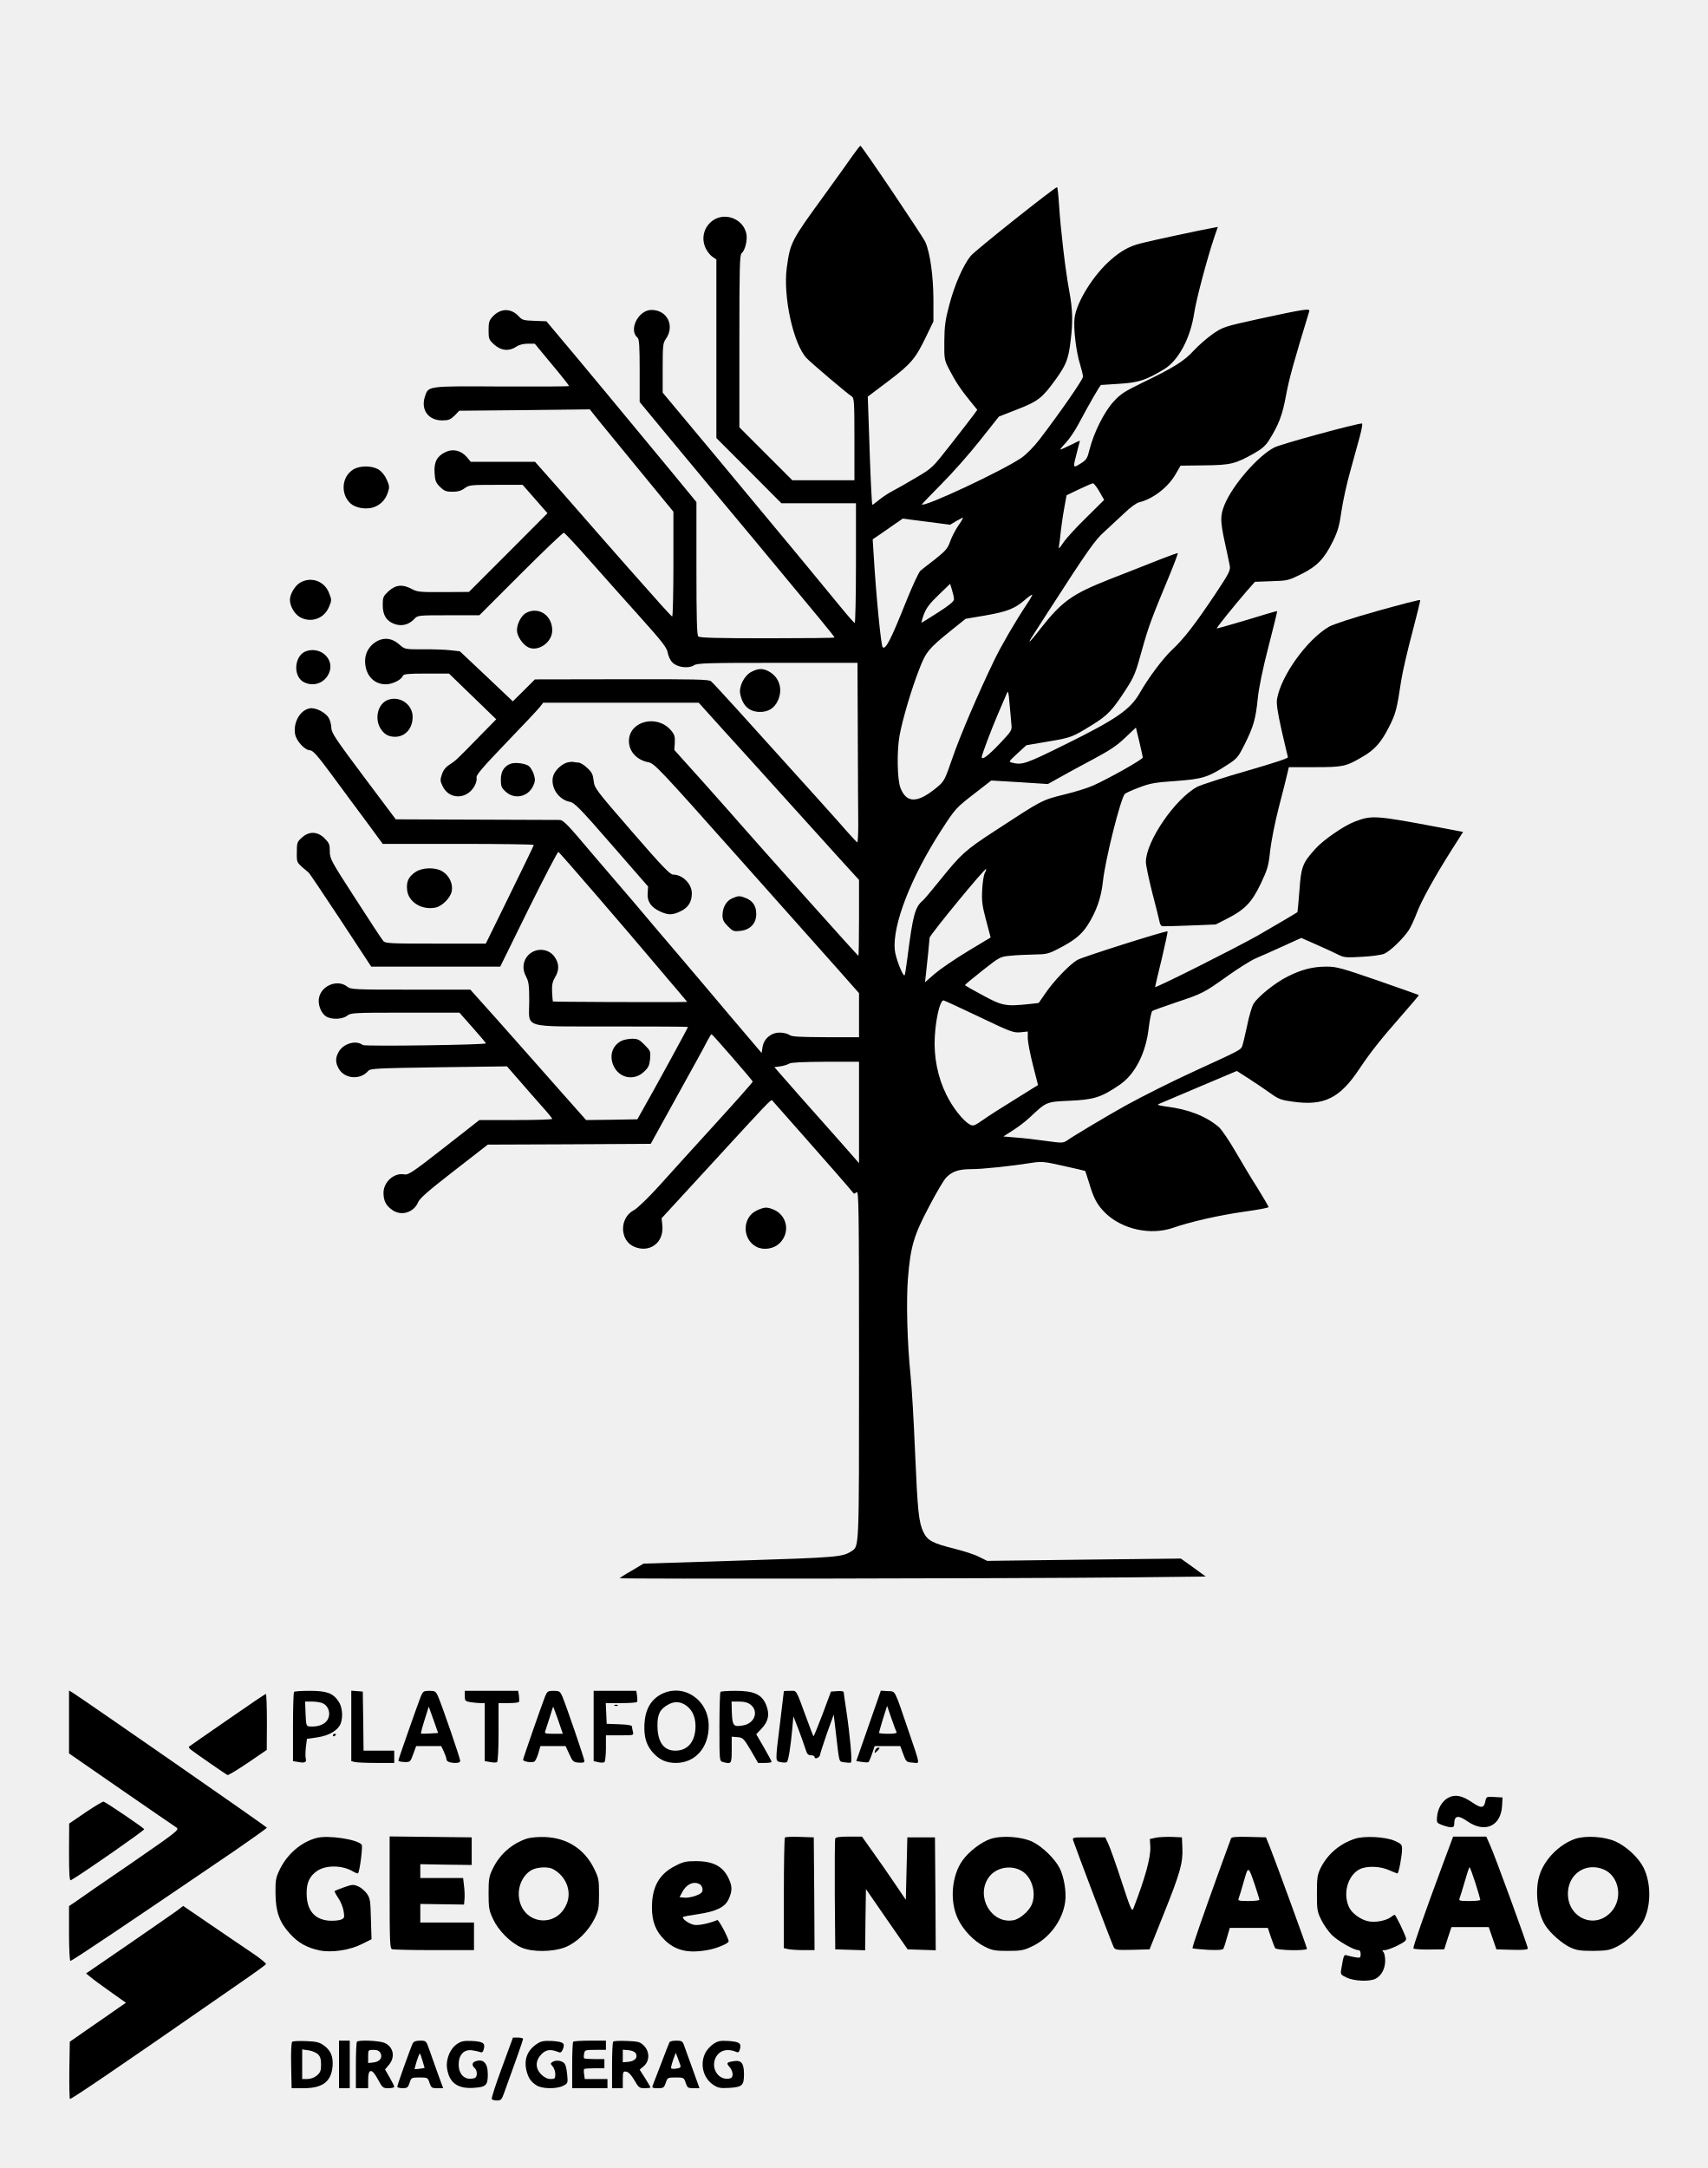
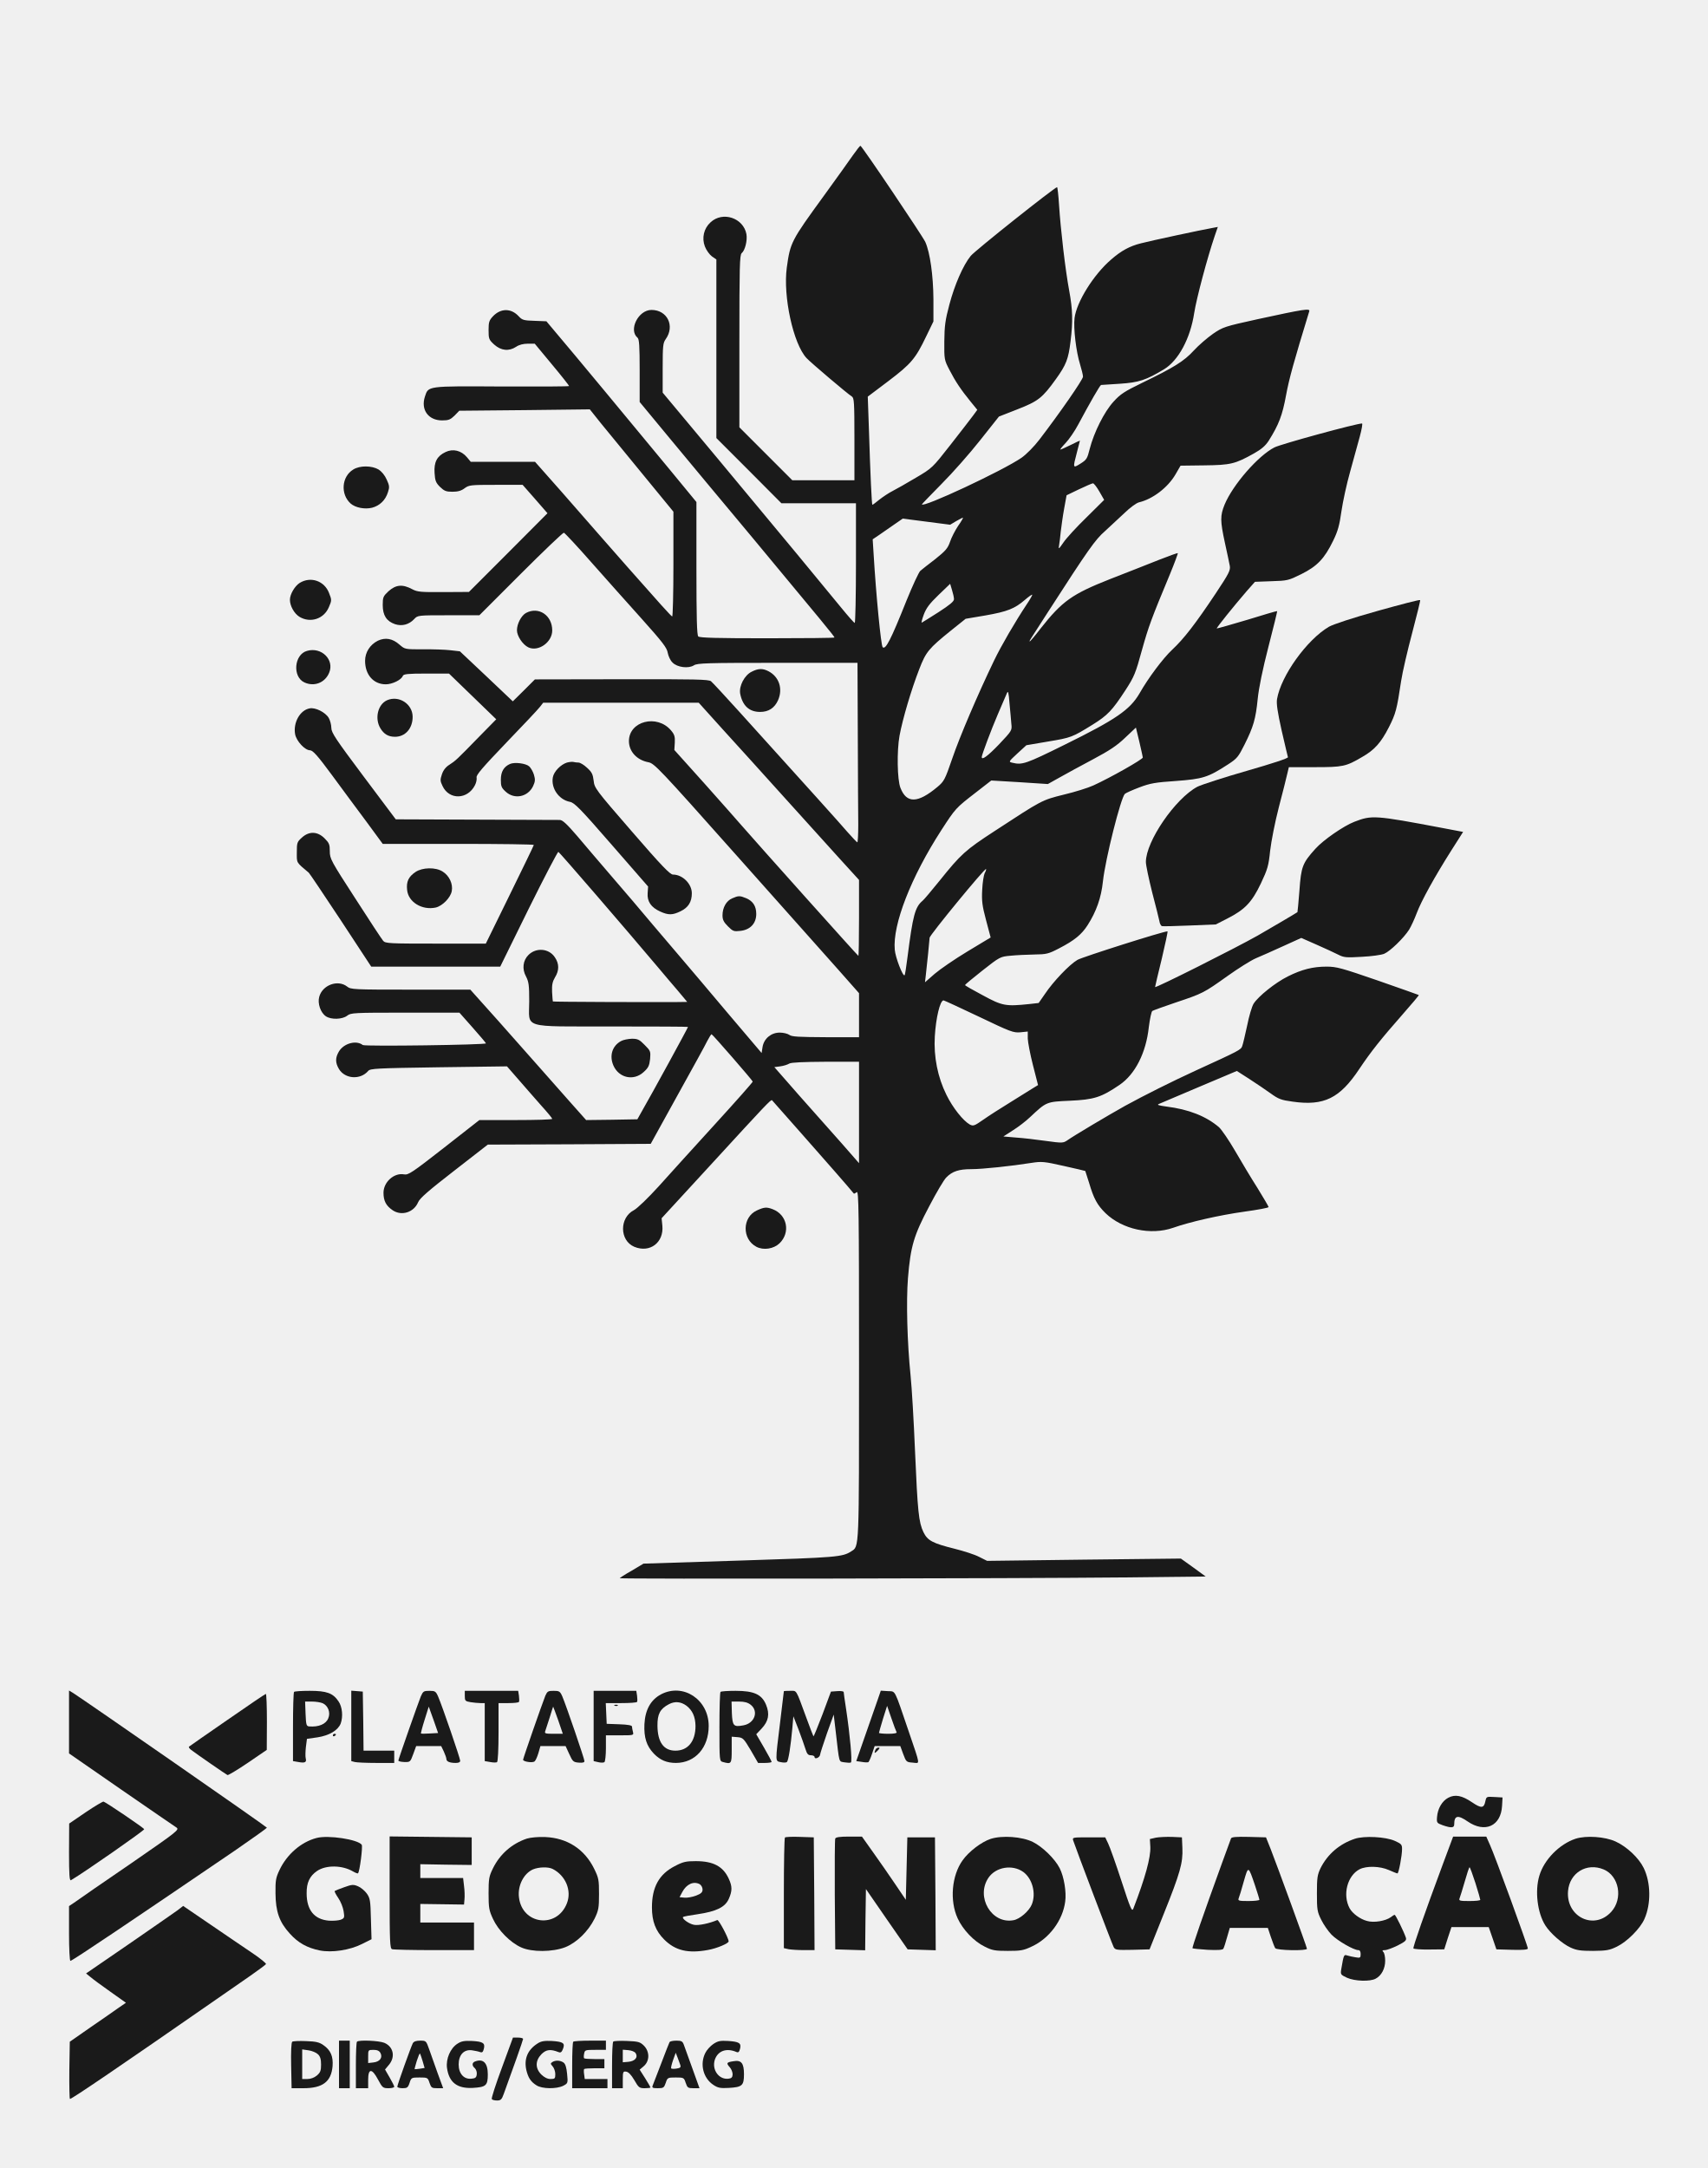
<svg xmlns="http://www.w3.org/2000/svg" version="1.0" width="1113pt" height="1413pt" viewBox="0 0 1113 1413" preserveAspectRatio="xMidYMid meet">
-   <g transform="translate(0,1413) scale(0.1,-0.1)" fill="#000000" stroke="none">
+   <style>
+   .logo-dinamica {
+     fill: #1a1a1a;
+   }
+   @media (prefers-color-scheme: dark) {
+     .logo-dinamica {
+       fill: #ffffff;
+     }
+   }
+ </style>
+   <g class="logo-dinamica" transform="translate(0,1413) scale(0.1,-0.1)" stroke="none">
    <path d="M5560 13118 c-24 -35 -108 -152 -187 -261 -216 -297 -221 -306 -244 -472 -25 -186 42 -496 129 -589 29 -31 266 -232 295 -250 15 -10 17 -34 17 -278 l0 -268 -203 0 -202 0 -173 173 -172 172 0 561 c0 486 2 563 15 574 22 18 38 83 31 124 -20 106 -155 151 -234 77 -44 -40 -58 -102 -37 -157 9 -24 30 -53 46 -65 l29 -20 0 -582 0 -582 212 -212 212 -213 243 0 243 0 0 -390 c0 -214 -4 -390 -8 -390 -4 0 -43 44 -87 98 -110 135 -398 483 -812 980 l-353 423 0 160 c0 145 2 164 20 189 61 86 10 190 -93 190 -86 0 -151 -131 -91 -181 11 -9 14 -53 14 -215 l0 -204 197 -238 c108 -130 352 -424 543 -652 454 -546 530 -638 530 -645 0 -3 -197 -5 -438 -5 -327 0 -441 3 -450 12 -9 9 -12 121 -12 444 l0 432 -172 209 c-233 282 -654 790 -738 888 l-68 81 -77 3 c-71 2 -81 5 -104 30 -49 53 -116 53 -167 0 -25 -27 -29 -38 -29 -90 0 -57 2 -63 37 -95 45 -40 96 -45 143 -14 19 13 47 20 76 20 l45 0 112 -135 c62 -74 112 -138 112 -141 0 -3 -198 -4 -439 -3 -491 3 -478 4 -501 -66 -28 -85 22 -155 112 -155 42 0 54 5 81 31 l31 32 426 4 425 5 71 -89 c40 -48 162 -198 273 -333 l201 -245 0 -343 c0 -189 -4 -342 -8 -340 -8 3 -88 92 -283 313 -58 66 -143 163 -189 215 -46 52 -159 182 -252 288 l-170 192 -210 0 -209 0 -25 30 c-37 44 -91 57 -139 34 -56 -26 -77 -66 -72 -137 3 -49 8 -63 35 -90 28 -27 40 -32 81 -32 35 0 58 6 80 23 29 21 39 22 204 22 l174 0 81 -92 81 -93 -256 -257 -256 -256 -166 -1 c-146 -1 -170 1 -202 18 -65 35 -108 31 -157 -13 -34 -32 -37 -39 -37 -89 0 -68 25 -106 80 -125 46 -15 91 -3 125 33 23 25 24 25 224 25 l201 0 270 270 c149 149 275 269 281 268 6 -2 87 -88 179 -193 92 -104 241 -271 330 -370 135 -151 163 -187 168 -220 4 -21 17 -50 31 -63 31 -32 105 -41 140 -18 23 14 82 16 546 16 l520 0 2 -472 c1 -260 2 -524 3 -585 0 -62 -3 -113 -6 -113 -3 0 -32 31 -65 68 -54 63 -240 269 -699 777 -95 105 -180 197 -190 205 -15 12 -101 14 -582 13 l-566 -1 -72 -72 -72 -71 -172 163 -173 163 -61 7 c-34 4 -115 7 -179 6 -118 0 -118 0 -153 30 -46 41 -93 49 -142 26 -51 -26 -83 -75 -83 -131 0 -91 55 -153 135 -153 42 0 102 29 111 55 5 12 32 15 154 15 l147 0 154 -149 154 -149 -111 -113 c-148 -152 -154 -157 -194 -183 -23 -14 -40 -35 -49 -62 -12 -36 -12 -44 4 -77 43 -92 163 -89 211 5 9 17 13 39 11 50 -5 16 39 66 193 227 109 113 208 218 220 234 l21 27 507 0 507 0 156 -173 c86 -94 262 -289 391 -432 129 -143 294 -325 366 -405 l132 -145 0 -247 c0 -137 -2 -248 -4 -248 -4 0 -658 731 -766 855 -25 29 -132 150 -239 270 l-195 217 3 48 c2 39 -2 53 -25 80 -91 107 -274 60 -274 -70 0 -68 52 -124 127 -138 38 -7 71 -41 569 -601 291 -327 591 -664 667 -749 l137 -155 0 -143 0 -144 -217 0 c-176 1 -222 3 -237 15 -11 8 -39 15 -63 15 -56 0 -103 -39 -112 -94 l-6 -39 -220 259 c-120 143 -251 297 -291 344 -40 47 -130 153 -200 235 -69 83 -188 222 -264 310 -75 88 -178 207 -227 266 -68 79 -96 105 -114 105 -13 0 -259 1 -546 2 l-523 2 -210 280 c-182 243 -210 285 -210 316 0 20 -8 49 -17 65 -22 37 -88 70 -125 62 -63 -12 -108 -94 -94 -169 9 -45 64 -104 97 -104 19 -1 49 -34 144 -163 65 -89 167 -226 225 -304 l105 -143 493 0 c270 0 492 -3 492 -7 0 -3 -71 -150 -157 -325 l-156 -318 -327 0 c-299 0 -328 1 -342 18 -8 9 -90 133 -181 275 -160 247 -167 260 -167 309 0 44 -4 54 -34 84 -46 46 -101 48 -148 5 -31 -28 -33 -33 -33 -96 0 -72 -6 -62 78 -133 5 -4 98 -143 208 -309 l199 -303 420 0 421 0 185 376 c102 206 190 374 194 372 8 -3 435 -498 650 -753 37 -44 95 -113 129 -152 l61 -73 -72 -1 c-191 -1 -802 1 -804 4 -1 1 -3 29 -5 62 -2 47 3 68 19 95 28 45 28 89 -1 131 -38 58 -122 65 -172 15 -36 -36 -43 -91 -16 -140 18 -35 21 -57 21 -162 0 -181 -58 -163 540 -164 271 0 494 -1 495 -3 2 -2 -234 -434 -302 -552 l-28 -50 -167 -3 -167 -2 -113 127 c-62 70 -151 171 -198 224 -47 53 -166 187 -264 298 l-180 201 -389 0 c-374 0 -390 1 -414 20 -60 47 -161 11 -182 -67 -12 -43 9 -104 44 -127 35 -23 107 -20 138 4 24 19 40 20 379 20 l353 0 85 -96 c47 -53 86 -99 88 -104 4 -10 -790 -21 -803 -11 -42 33 -122 12 -155 -41 -25 -42 -25 -74 0 -116 40 -65 140 -71 190 -12 14 16 52 18 460 24 l445 6 75 -86 c41 -48 108 -123 147 -168 40 -44 73 -84 73 -88 0 -5 -107 -8 -237 -8 l-238 0 -230 -180 c-210 -164 -233 -179 -261 -174 -65 12 -134 -50 -134 -120 0 -53 17 -85 60 -114 58 -39 138 -14 166 53 10 25 70 77 234 204 l220 171 531 2 531 3 174 315 c96 173 185 334 196 358 12 23 24 42 27 41 6 0 264 -297 268 -308 2 -3 -108 -127 -244 -276 -135 -148 -301 -331 -369 -407 -70 -77 -140 -144 -161 -155 -96 -49 -95 -198 2 -239 101 -42 193 27 183 137 l-5 49 342 372 c333 363 372 405 378 397 2 -2 91 -103 198 -224 154 -174 308 -350 335 -384 2 -2 10 2 19 9 13 11 15 -107 15 -1124 0 -1224 2 -1183 -51 -1217 -57 -37 -93 -40 -724 -60 l-630 -20 -77 -46 c-43 -24 -78 -47 -78 -49 0 -6 2591 -2 3273 5 l547 6 -81 59 -81 58 -631 -7 -632 -8 -52 26 c-28 15 -100 38 -160 53 -144 36 -176 53 -203 108 -31 65 -38 134 -55 529 -8 194 -21 415 -29 492 -22 215 -29 483 -17 635 17 207 38 278 138 467 47 90 97 175 112 189 39 40 82 54 163 54 73 0 261 20 393 41 65 10 81 9 209 -20 77 -17 140 -32 141 -33 1 -2 12 -37 25 -78 30 -102 53 -144 107 -197 110 -106 295 -146 441 -95 108 38 300 82 464 105 87 12 158 25 158 30 0 4 -33 60 -73 125 -41 64 -106 173 -146 242 -40 69 -87 137 -104 153 -84 72 -198 117 -343 135 -51 7 -64 11 -49 17 11 5 130 55 264 112 l244 103 81 -52 c45 -29 107 -71 139 -94 51 -37 69 -44 144 -54 204 -29 307 21 435 214 75 112 141 195 281 354 60 68 108 125 106 127 -2 1 -122 44 -266 94 -238 82 -270 91 -335 91 -89 0 -161 -18 -253 -64 -82 -41 -193 -130 -223 -178 -11 -18 -30 -82 -42 -143 -13 -60 -27 -120 -32 -133 -8 -24 -20 -30 -298 -157 -161 -74 -339 -163 -465 -232 -111 -62 -335 -195 -377 -225 -27 -18 -32 -19 -140 -4 -62 9 -150 19 -195 22 l-82 7 62 40 c34 21 85 60 112 86 108 101 105 100 260 107 157 7 204 22 323 103 102 69 173 209 191 376 7 55 17 102 23 106 6 4 75 29 152 55 177 59 184 63 337 172 70 50 153 102 185 116 33 14 113 49 178 79 l119 54 100 -44 c55 -24 119 -54 141 -65 37 -19 52 -20 154 -14 62 3 128 12 146 20 38 16 127 102 162 157 13 21 35 69 49 106 30 81 119 241 226 410 l77 121 -137 26 c-439 83 -458 84 -572 40 -70 -27 -203 -119 -254 -176 -84 -93 -93 -116 -104 -272 -6 -76 -12 -140 -13 -141 -11 -8 -171 -102 -258 -152 -145 -82 -670 -346 -670 -336 0 4 20 88 44 186 23 97 40 177 37 177 -28 0 -554 -167 -587 -186 -52 -30 -158 -141 -212 -222 l-41 -59 -62 -7 c-153 -16 -175 -12 -302 57 -64 34 -117 64 -116 67 0 3 52 46 114 95 113 89 116 90 182 96 38 4 107 7 155 8 80 1 93 4 162 40 99 51 147 90 186 151 57 89 89 179 100 286 16 146 116 543 143 570 7 6 49 25 94 42 71 27 105 33 240 42 174 13 208 23 340 109 57 37 66 48 106 128 58 116 73 167 86 298 7 70 32 193 70 340 33 126 58 231 57 232 -1 2 -90 -24 -196 -57 -107 -32 -196 -57 -198 -56 -3 4 108 142 195 243 l54 61 108 4 c104 3 111 5 194 46 103 51 151 101 207 216 32 65 42 103 55 195 9 62 34 177 56 255 21 77 49 180 63 229 13 48 20 87 15 87 -37 0 -528 -134 -571 -156 -106 -54 -271 -243 -325 -373 -29 -72 -29 -105 2 -248 14 -65 29 -133 32 -151 5 -29 -5 -49 -92 -180 -132 -198 -207 -295 -283 -366 -60 -56 -156 -184 -214 -286 -62 -106 -153 -169 -488 -334 -253 -125 -276 -133 -341 -117 -25 6 -24 7 33 60 l59 54 141 24 c151 25 158 28 289 109 100 62 129 93 216 226 57 88 66 110 107 260 44 157 61 203 183 496 30 73 53 135 51 137 -1 2 -57 -18 -123 -44 -66 -26 -209 -83 -318 -125 -248 -98 -312 -143 -454 -323 -35 -46 -67 -83 -69 -83 -6 0 -10 -6 117 190 265 411 309 473 372 528 34 31 91 84 127 118 36 35 78 66 95 70 89 21 188 96 238 182 l33 57 155 2 c172 2 201 9 324 78 48 27 74 49 96 83 66 105 89 166 113 297 20 108 50 216 151 546 7 21 -35 14 -335 -51 -218 -48 -227 -51 -293 -96 -37 -26 -94 -75 -125 -109 -63 -69 -131 -111 -336 -210 -115 -56 -142 -73 -187 -123 -60 -65 -127 -199 -155 -307 -16 -65 -21 -72 -61 -97 -49 -31 -50 -30 -23 72 11 41 20 76 20 78 0 1 -27 -11 -60 -28 -33 -16 -63 -30 -67 -30 -4 0 11 19 34 43 22 23 60 78 83 122 76 142 141 255 148 256 4 0 59 4 123 8 123 8 171 24 287 94 94 57 172 201 197 367 15 96 86 362 134 503 l20 58 -37 -7 c-64 -11 -401 -83 -465 -100 -72 -18 -128 -48 -194 -106 -114 -98 -225 -276 -238 -381 -8 -66 10 -219 36 -302 10 -33 19 -69 19 -80 0 -19 -153 -239 -284 -410 -35 -46 -85 -96 -116 -118 -123 -85 -650 -331 -650 -304 0 2 58 62 128 133 71 71 184 199 251 284 l123 155 120 47 c136 53 163 74 252 198 66 92 81 129 95 246 16 129 14 206 -9 330 -25 134 -56 399 -66 557 -4 64 -10 117 -13 117 -15 0 -536 -414 -563 -448 -49 -60 -105 -188 -139 -317 -27 -101 -32 -139 -33 -240 -1 -118 0 -121 33 -185 39 -76 76 -131 138 -207 l44 -54 -27 -37 c-15 -20 -81 -106 -147 -190 -119 -152 -120 -153 -227 -216 -59 -35 -127 -74 -151 -86 -24 -12 -63 -38 -86 -56 -23 -19 -43 -34 -46 -34 -4 0 -13 186 -23 505 l-7 200 134 101 c149 113 177 146 247 292 l47 97 0 145 c-1 154 -22 304 -53 373 -18 39 -413 626 -423 627 -3 0 -25 -28 -49 -62z m1607 -2192 l31 -54 -115 -114 c-64 -62 -131 -135 -150 -163 -31 -45 -34 -47 -29 -20 3 17 8 57 11 90 4 33 13 100 22 149 l16 88 81 39 c44 21 86 39 91 39 6 0 25 -24 42 -54z m-922 -225 c-19 -29 -43 -75 -52 -103 -15 -43 -30 -59 -96 -112 -44 -33 -87 -68 -97 -76 -10 -8 -50 -95 -90 -193 -103 -258 -137 -324 -156 -305 -11 12 -43 340 -59 608 l-6 95 43 29 c24 17 68 47 98 68 l55 38 155 -20 154 -20 40 24 c23 13 42 23 44 22 1 -2 -13 -27 -33 -55z m-26 -476 c0 -15 -27 -37 -101 -85 -56 -36 -105 -66 -109 -68 -4 -2 2 22 13 52 16 43 37 71 96 128 l76 73 12 -40 c7 -22 13 -49 13 -60z m476 -31 c-77 -116 -168 -272 -215 -370 -106 -220 -224 -496 -272 -637 -48 -139 -53 -149 -97 -186 -128 -107 -201 -109 -241 -6 -21 53 -24 240 -6 340 21 112 76 298 128 432 44 115 62 136 208 254 l95 76 130 22 c142 25 190 44 256 101 24 21 46 36 48 34 2 -2 -13 -29 -34 -60z m-102 -782 c5 -43 3 -45 -80 -133 -73 -76 -113 -106 -113 -83 0 14 62 179 105 279 26 61 52 121 58 135 9 21 12 12 18 -65 5 -49 10 -109 12 -133z m857 -219 c0 -12 -214 -133 -322 -182 -35 -16 -121 -43 -193 -60 -144 -36 -140 -34 -452 -238 -189 -123 -219 -150 -357 -322 -52 -64 -101 -123 -111 -131 -50 -42 -64 -95 -99 -368 -8 -63 -16 -116 -19 -118 -11 -11 -60 116 -64 166 -15 164 106 474 304 780 92 142 94 144 222 243 l103 80 185 -11 184 -12 77 43 c42 24 140 77 217 118 107 57 156 89 210 141 l70 66 22 -91 c12 -51 22 -97 23 -104z m-1031 -754 c-6 -13 -14 -61 -16 -108 -4 -73 0 -104 25 -198 l30 -113 -151 -91 c-83 -50 -179 -116 -214 -146 l-63 -55 5 43 c8 68 25 237 25 247 0 17 360 455 368 448 2 -3 -2 -15 -9 -27z m-38 -935 c207 -99 225 -106 271 -102 l48 5 0 -46 c1 -25 16 -104 34 -174 l33 -129 -36 -22 c-20 -13 -85 -53 -146 -91 -60 -37 -139 -87 -174 -112 -59 -41 -66 -44 -89 -32 -43 24 -111 109 -152 193 -57 114 -84 249 -76 381 7 120 34 235 57 235 4 0 108 -48 230 -106z m-781 -624 l0 -331 -112 128 c-62 70 -187 210 -277 312 l-163 186 38 5 c22 3 48 11 59 18 14 8 90 11 238 12 l217 0 0 -330z" />
    <path d="M2303 11070 c-76 -46 -85 -161 -17 -222 31 -27 92 -39 140 -27 49 13 87 49 103 101 11 32 10 43 -8 82 -12 28 -33 53 -53 66 -44 26 -122 27 -165 0z" />
    <path d="M1954 10331 c-32 -20 -64 -74 -64 -110 0 -40 28 -90 62 -111 71 -43 160 -14 192 63 19 44 19 47 1 92 -30 79 -119 110 -191 66z" />
    <path d="M8983 10149 c-168 -47 -289 -87 -320 -104 -144 -85 -312 -319 -338 -471 -5 -30 3 -84 30 -205 21 -90 39 -168 41 -174 3 -7 -101 -41 -268 -89 -150 -43 -295 -90 -323 -104 -145 -78 -335 -356 -335 -490 0 -21 19 -110 41 -198 23 -87 44 -172 47 -187 2 -16 10 -30 16 -33 6 -2 88 0 182 4 l170 7 78 40 c112 57 158 106 216 228 43 91 50 114 60 212 7 61 32 189 57 285 25 96 50 194 55 218 l10 42 169 0 c184 0 203 4 310 67 79 45 122 93 173 193 45 89 52 115 80 302 9 59 42 200 72 313 30 114 54 210 52 214 -2 4 -125 -28 -275 -70z" />
    <path d="M3429 10135 c-31 -17 -59 -71 -59 -113 0 -37 37 -93 74 -111 65 -31 156 33 156 110 0 99 -89 158 -171 114z" />
    <path d="M2002 9888 c-85 -23 -97 -170 -17 -206 64 -29 134 -2 161 64 35 84 -50 169 -144 142z" />
    <path d="M4900 9752 c-47 -23 -83 -93 -75 -142 15 -79 59 -120 130 -120 55 0 94 25 117 76 33 75 7 153 -62 189 -38 20 -67 19 -110 -3z" />
    <path d="M2523 9566 c-60 -27 -82 -119 -43 -183 23 -38 52 -55 95 -55 67 0 115 54 115 130 0 84 -90 142 -167 108z" />
    <path d="M3696 9160 c-41 -13 -85 -58 -92 -96 -13 -71 39 -146 111 -160 29 -5 67 -43 272 -279 l238 -273 -3 -43 c-4 -54 22 -93 82 -120 53 -24 80 -24 133 2 50 24 73 61 73 117 0 62 -61 122 -123 122 -19 0 -75 58 -268 281 -237 273 -244 283 -249 331 -5 42 -12 56 -43 84 -20 19 -45 34 -56 34 -11 0 -25 2 -33 4 -7 2 -26 0 -42 -4z" />
    <path d="M3325 9151 c-41 -18 -60 -51 -60 -103 0 -43 4 -53 33 -79 57 -51 143 -33 177 37 14 30 15 43 6 74 -6 20 -20 45 -31 55 -22 20 -95 29 -125 16z" />
    <path d="M2709 8447 c-46 -31 -61 -63 -55 -117 7 -79 97 -134 186 -115 44 10 97 64 105 107 9 47 -16 101 -60 128 -46 29 -131 27 -176 -3z" />
    <path d="M4773 8275 c-38 -16 -63 -60 -63 -111 0 -28 8 -44 35 -71 33 -33 39 -35 82 -30 64 7 103 49 103 110 0 51 -21 84 -66 103 -41 17 -50 17 -91 -1z" />
    <path d="M4049 7345 c-58 -31 -78 -96 -50 -160 36 -81 132 -102 197 -42 31 28 37 41 42 85 4 50 3 53 -36 92 -34 35 -45 40 -83 40 -24 -1 -56 -7 -70 -15z" />
    <path d="M4934 6241 c-96 -44 -98 -187 -3 -237 46 -24 112 -14 150 22 74 71 51 187 -44 223 -39 15 -55 14 -103 -8z" />
    <path d="M450 2907 l0 -205 338 -234 c186 -128 348 -240 361 -248 22 -15 15 -21 -295 -235 -176 -120 -338 -232 -361 -249 l-43 -29 0 -179 c0 -98 4 -178 9 -178 12 0 386 252 1071 718 115 79 210 147 210 150 -1 6 -1175 821 -1262 877 l-28 17 0 -205z" />
    <path d="M1917 3103 c-4 -3 -7 -106 -7 -229 l0 -222 35 -6 c43 -8 55 -2 48 24 -3 11 -2 44 1 73 l7 54 70 10 c76 12 133 46 150 90 16 44 11 108 -14 144 -36 54 -77 69 -188 69 -53 0 -99 -3 -102 -7z m187 -74 c35 -16 52 -61 36 -98 -15 -38 -62 -58 -125 -53 -18 2 -20 11 -23 82 l-3 80 45 0 c25 0 56 -5 70 -11z" />
    <path d="M2290 2882 l0 -230 23 -6 c12 -3 75 -6 140 -6 l117 0 0 40 0 40 -100 0 -100 0 -2 193 -3 192 -37 3 -38 3 0 -229z" />
    <path d="M2743 3073 c-15 -37 -143 -400 -146 -417 -1 -5 16 -9 38 -10 39 -1 40 0 59 52 l19 52 81 0 82 0 17 -35 c9 -20 17 -42 17 -49 0 -17 22 -26 61 -26 19 0 29 5 29 14 0 16 -117 357 -144 419 -15 34 -20 37 -57 37 -37 0 -41 -3 -56 -37z m59 -241 c-30 -2 -56 -2 -58 0 -1 2 9 42 24 89 l27 86 31 -86 30 -86 -54 -3z" />
    <path d="M3030 3076 c0 -31 3 -34 38 -40 20 -3 49 -6 65 -6 l27 0 0 -189 0 -189 35 -6 c20 -4 40 -4 45 -1 6 4 10 82 10 196 l0 189 64 0 c36 0 67 3 69 8 3 4 2 22 0 40 l-5 32 -174 0 -174 0 0 -34z" />
    <path d="M3555 3078 c-20 -50 -145 -408 -145 -417 0 -13 62 -22 75 -11 7 6 18 31 25 55 l13 45 82 0 82 0 24 -52 c22 -49 27 -53 62 -56 26 -2 37 1 37 10 0 15 -119 362 -144 421 -15 34 -20 37 -57 37 -36 0 -41 -3 -54 -32z m84 -160 l30 -88 -60 0 c-52 0 -60 2 -55 16 3 9 16 49 29 89 12 40 23 73 23 72 1 -1 16 -41 33 -89z" />
    <path d="M3870 2881 l0 -229 30 -7 c16 -4 34 -4 40 0 5 3 10 44 10 91 l0 84 91 0 c90 0 91 0 85 23 -3 12 -6 27 -6 34 0 8 -26 13 -82 15 l-83 3 -3 68 -3 67 100 0 c55 0 102 3 104 8 3 4 2 22 0 40 l-5 32 -139 0 -139 0 0 -229z" />
    <path d="M4309 3087 c-67 -36 -103 -100 -108 -194 -4 -88 14 -143 62 -193 41 -42 84 -60 144 -60 126 1 213 100 213 241 0 172 -166 282 -311 206z m166 -74 c39 -30 58 -72 59 -132 0 -100 -49 -161 -131 -161 -76 0 -116 55 -117 162 -1 76 17 111 75 141 38 20 77 17 114 -10z" />
    <path d="M4697 3103 c-4 -3 -7 -106 -7 -229 0 -221 0 -222 23 -228 55 -15 57 -13 57 80 l0 85 38 -3 c35 -3 40 -8 86 -85 l48 -83 44 0 c24 0 44 3 44 7 0 4 -22 46 -50 94 l-50 86 35 37 c45 48 54 94 29 155 -28 68 -79 91 -199 91 -51 0 -95 -3 -98 -7z m197 -84 c53 -42 26 -121 -48 -134 -64 -12 -71 -4 -75 80 l-2 75 49 0 c35 0 57 -6 76 -21z" />
    <path d="M5110 3108 c0 -2 -11 -95 -25 -208 -32 -260 -32 -247 6 -255 17 -4 35 -3 39 1 10 10 25 106 35 218 l7 80 34 -87 c18 -47 38 -105 45 -127 10 -32 17 -40 36 -40 12 0 23 -5 23 -11 0 -18 33 -5 36 14 1 10 22 73 45 140 l44 122 13 -110 c25 -215 19 -194 57 -201 18 -3 38 -4 42 -1 10 6 -6 179 -31 346 -9 58 -16 108 -16 113 0 5 -19 8 -42 6 l-41 -3 -55 -148 c-31 -81 -57 -145 -59 -144 -2 2 -23 58 -47 123 -70 190 -60 174 -106 174 -22 0 -40 -1 -40 -2z" />
    <path d="M5722 3053 c-11 -32 -47 -135 -80 -229 l-60 -172 35 -5 c20 -4 40 -4 44 -2 4 3 15 28 24 55 l17 50 83 0 84 0 19 -52 c19 -51 21 -53 62 -56 49 -4 52 -27 -26 203 -97 284 -84 260 -136 263 l-46 3 -20 -58z m123 -213 c4 -6 -17 -10 -54 -10 -34 0 -61 3 -61 6 0 3 12 44 26 91 l27 85 28 -81 c15 -45 31 -86 34 -91z" />
    <path d="M1482 2920 c-134 -92 -246 -171 -250 -174 -3 -3 3 -13 14 -21 31 -24 228 -160 237 -164 5 -2 65 34 133 80 l123 84 1 183 c0 100 -3 182 -7 182 -5 -1 -117 -77 -251 -170z" />
    <path d="M4008 3013 c7 -3 16 -2 19 1 4 3 -2 6 -13 5 -11 0 -14 -3 -6 -6z" />
    <path d="M2170 2819 c0 -5 5 -7 10 -4 6 3 10 8 10 11 0 2 -4 4 -10 4 -5 0 -10 -5 -10 -11z" />
    <path d="M5706 2724 c-9 -23 -4 -24 17 -2 13 14 14 18 3 18 -8 0 -17 -7 -20 -16z" />
    <path d="M9441 2413 c-40 -21 -69 -71 -73 -126 -3 -37 -1 -39 37 -53 55 -19 75 -18 75 5 0 59 23 64 87 20 113 -78 218 -31 225 102 l3 54 -53 3 c-52 3 -52 3 -59 -28 -9 -46 -27 -47 -86 -7 -66 45 -111 54 -156 30z" />
    <path d="M558 2318 l-107 -73 -1 -188 c0 -148 3 -187 13 -181 87 51 477 323 477 332 -1 8 -248 175 -265 180 -5 1 -58 -30 -117 -70z" />
    <path d="M2064 2151 c-101 -26 -194 -107 -242 -209 -24 -50 -27 -69 -26 -152 1 -119 25 -188 94 -263 54 -60 112 -92 194 -109 80 -16 197 2 276 42 l62 31 -4 132 c-3 120 -5 135 -27 166 -13 18 -39 40 -57 47 -30 13 -40 12 -90 -6 -31 -11 -59 -22 -62 -25 -3 -2 8 -23 23 -45 16 -23 31 -61 35 -86 7 -43 5 -46 -19 -56 -14 -5 -49 -8 -77 -6 -95 8 -145 69 -145 178 -1 70 20 113 68 146 59 40 164 38 234 -3 16 -9 30 -15 33 -12 11 11 32 175 24 186 -27 35 -219 64 -294 44z" />
    <path d="M2540 1797 c0 -324 2 -366 16 -371 9 -3 132 -6 275 -6 l259 0 0 90 0 90 -175 0 -175 0 0 61 0 60 143 -2 142 -2 3 34 c2 19 1 58 -3 87 l-6 52 -140 0 -139 0 0 45 0 45 168 -3 167 -2 0 90 0 90 -267 3 -268 3 0 -364z" />
    <path d="M3435 2147 c-98 -33 -176 -101 -222 -195 -25 -51 -28 -67 -28 -162 0 -95 3 -111 29 -167 34 -74 112 -153 183 -185 70 -32 205 -31 288 1 75 30 150 104 191 186 26 54 29 70 29 160 0 93 -2 105 -32 166 -63 128 -176 200 -318 206 -48 2 -96 -3 -120 -10z m168 -198 c84 -43 125 -140 93 -223 -65 -169 -293 -140 -313 39 -9 76 31 154 91 181 38 16 100 18 129 3z" />
    <path d="M5117 2154 c-4 -4 -7 -168 -7 -364 l0 -357 31 -7 c17 -3 62 -6 100 -6 l69 0 -2 368 -3 367 -90 3 c-50 2 -93 0 -98 -4z" />
    <path d="M5445 2147 c-3 -6 -4 -172 -3 -367 l3 -355 97 -3 98 -3 2 199 3 200 136 -197 136 -196 92 -3 91 -3 -2 368 -3 368 -90 0 -90 0 -5 -204 -5 -203 -67 99 c-37 55 -101 147 -143 206 l-76 107 -85 0 c-59 0 -86 -4 -89 -13z" />
    <path d="M6458 2145 c-60 -20 -142 -82 -183 -140 -71 -99 -85 -263 -32 -378 34 -74 106 -150 176 -184 49 -25 68 -28 151 -28 84 0 103 3 157 29 113 52 201 170 217 292 9 62 -8 163 -36 218 -31 61 -112 140 -175 171 -71 35 -200 44 -275 20z m212 -215 c60 -43 86 -141 56 -213 -18 -43 -78 -95 -119 -102 -143 -27 -248 152 -163 277 48 70 155 88 226 38z" />
    <path d="M6996 2135 c13 -41 253 -675 264 -695 10 -19 19 -20 123 -18 l111 3 92 230 c108 269 126 334 122 430 l-3 70 -65 3 c-36 1 -83 -1 -105 -5 l-39 -9 3 -51 c3 -69 -33 -201 -111 -403 -9 -22 -19 2 -77 180 -37 113 -76 223 -87 245 l-19 40 -108 0 c-103 0 -107 0 -101 -20z" />
    <path d="M8025 2148 c-2 -7 -28 -76 -56 -153 -126 -347 -199 -558 -195 -563 3 -2 48 -7 99 -10 67 -3 96 -1 102 7 4 7 15 40 24 74 l18 62 124 0 124 0 20 -60 c11 -33 24 -66 28 -72 9 -15 207 -19 207 -4 0 10 -195 544 -237 651 l-30 75 -112 3 c-84 2 -113 -1 -116 -10z m156 -305 c16 -48 29 -90 29 -95 0 -4 -32 -8 -71 -8 -64 0 -70 2 -64 18 4 9 19 58 33 109 30 104 29 105 73 -24z" />
    <path d="M8833 2146 c-100 -33 -178 -100 -224 -191 -21 -44 -24 -63 -24 -165 0 -106 2 -120 28 -172 15 -31 45 -74 67 -97 39 -40 145 -101 175 -101 10 0 15 -9 15 -26 0 -24 -3 -26 -32 -21 -18 3 -43 8 -55 12 -22 7 -23 7 -39 -87 -6 -37 -5 -38 37 -58 51 -23 151 -26 187 -6 38 20 62 66 62 117 0 25 -5 50 -12 57 -9 9 -7 12 10 12 13 0 50 14 83 30 51 26 59 34 54 51 -13 39 -67 149 -73 149 -4 0 -15 -7 -25 -15 -34 -25 -110 -38 -155 -25 -44 11 -96 49 -114 83 -47 88 -15 212 65 254 45 23 132 21 191 -5 27 -12 52 -22 56 -22 8 0 30 115 30 159 0 29 -5 34 -47 53 -60 27 -199 34 -260 14z" />
    <path d="M9407 1983 c-122 -328 -197 -544 -193 -552 3 -4 49 -8 103 -7 l98 1 23 73 24 72 121 0 122 0 25 -72 25 -73 103 -3 c70 -2 102 1 102 9 0 16 -217 611 -247 675 l-24 54 -108 0 -108 0 -66 -177z m211 -125 c18 -57 32 -106 32 -110 0 -5 -32 -8 -71 -8 -64 0 -70 2 -64 18 4 9 19 59 34 110 14 50 28 92 31 92 3 0 20 -46 38 -102z" />
    <path d="M10271 2146 c-105 -35 -205 -136 -236 -241 -30 -99 -13 -242 39 -324 33 -52 110 -119 164 -144 39 -18 65 -22 147 -22 88 1 107 4 156 28 66 32 152 118 179 180 44 99 42 237 -5 333 -32 65 -109 138 -183 172 -70 32 -192 40 -261 18z m183 -200 c101 -42 128 -190 50 -276 -111 -123 -296 -34 -282 135 10 119 122 187 232 141z" />
    <path d="M4398 1967 c-101 -52 -148 -136 -148 -268 0 -92 24 -154 80 -210 72 -72 156 -92 285 -68 58 10 135 43 135 56 0 21 -65 143 -74 139 -52 -22 -123 -37 -152 -31 -33 6 -81 41 -71 51 2 3 45 11 95 18 122 18 179 46 203 100 23 52 23 81 0 131 -37 81 -101 115 -215 115 -64 0 -83 -4 -138 -33z m163 -117 c10 -6 19 -21 19 -35 0 -18 -9 -27 -43 -40 -24 -9 -58 -15 -76 -13 l-31 3 18 34 c27 51 73 72 113 51z" />
    <path d="M1155 1678 c-22 -16 -165 -115 -317 -220 l-277 -190 27 -22 c15 -13 73 -56 130 -96 l103 -73 -48 -33 c-26 -19 -109 -76 -183 -127 l-135 -94 -3 -186 c-1 -103 1 -187 4 -187 13 0 336 220 954 649 69 48 169 117 222 154 53 37 99 71 102 76 3 4 -38 38 -92 74 -53 36 -176 119 -272 185 l-176 120 -39 -30z" />
    <path d="M3272 654 c-40 -108 -70 -200 -66 -205 3 -5 18 -9 34 -9 24 0 31 6 44 43 58 158 126 351 126 358 0 5 -15 9 -33 9 l-33 0 -72 -196z" />
    <path d="M1905 823 c-6 -5 -9 -65 -7 -155 l3 -148 77 0 c125 0 181 42 190 143 5 64 -12 105 -60 138 -25 18 -48 24 -112 26 -45 2 -85 0 -91 -4z m168 -82 c15 -14 20 -33 20 -67 0 -39 -4 -51 -27 -71 -17 -14 -40 -23 -62 -23 l-34 0 0 96 0 97 41 -6 c23 -3 51 -15 62 -26z" />
    <path d="M2210 675 l0 -155 35 0 35 0 0 155 0 155 -35 0 -35 0 0 -155z" />
    <path d="M2327 823 c-4 -3 -7 -73 -7 -155 l0 -148 40 0 40 0 0 55 c0 76 25 76 65 0 28 -52 32 -55 68 -55 20 0 37 4 37 10 0 5 -14 32 -30 60 l-30 52 25 30 c44 52 30 119 -30 144 -35 14 -166 20 -178 7z m153 -73 c16 -30 -3 -57 -45 -62 l-35 -4 0 43 c0 42 0 43 35 43 24 0 37 -6 45 -20z" />
    <path d="M2691 813 c-13 -26 -101 -271 -101 -283 0 -5 15 -10 34 -10 30 0 36 4 46 35 11 34 13 35 65 35 52 0 54 -1 65 -35 11 -32 15 -35 50 -35 l39 0 -36 98 c-19 53 -44 123 -55 155 -20 56 -20 57 -59 57 -26 0 -41 -5 -48 -17z m64 -116 l13 -45 -31 -5 c-18 -2 -33 -4 -34 -3 -1 1 5 25 14 54 9 28 18 50 21 48 2 -2 9 -24 17 -49z" />
    <path d="M2982 810 c-46 -29 -76 -99 -68 -158 13 -94 66 -135 167 -130 87 5 99 15 99 88 0 75 -30 105 -84 84 -20 -8 -20 -28 0 -44 8 -8 14 -25 12 -39 -2 -21 -9 -27 -35 -29 -49 -5 -83 33 -83 93 0 63 35 100 88 92 20 -3 44 -8 53 -12 12 -4 18 1 23 21 10 38 -5 48 -77 52 -50 2 -69 -1 -95 -18z" />
    <path d="M3505 812 c-65 -41 -90 -100 -74 -173 12 -50 28 -76 66 -100 36 -24 131 -25 175 -3 30 16 31 17 25 77 -4 42 -11 65 -23 74 -21 15 -53 17 -74 3 -12 -8 -12 -11 3 -28 9 -10 17 -33 17 -50 0 -29 -3 -32 -31 -32 -20 0 -40 10 -60 29 -41 41 -40 91 1 133 31 31 59 34 112 13 13 -5 20 0 28 21 15 38 2 47 -73 52 -48 2 -69 -1 -92 -16z" />
    <path d="M3737 823 c-4 -3 -7 -73 -7 -155 l0 -148 115 0 115 0 0 30 0 30 -74 0 -74 0 -4 30 c-3 17 -2 32 0 35 3 3 34 5 69 5 l63 0 0 30 0 30 -63 0 c-35 0 -66 2 -69 5 -3 3 -3 17 0 30 4 24 8 25 73 25 l69 0 0 30 0 30 -103 0 c-57 0 -107 -3 -110 -7z" />
    <path d="M3998 824 c-5 -4 -8 -74 -8 -156 l0 -148 35 0 35 0 0 56 c0 51 2 55 22 52 15 -2 33 -21 53 -55 28 -49 33 -53 68 -53 20 0 37 2 37 5 0 3 -16 31 -35 61 l-35 55 27 23 c39 34 39 95 0 134 -25 24 -36 27 -110 30 -45 2 -85 0 -89 -4z m146 -76 c17 -27 -5 -52 -48 -56 l-36 -3 0 41 0 41 36 -3 c22 -2 42 -10 48 -20z" />
    <path d="M4365 821 c-3 -5 -27 -67 -54 -138 -27 -70 -52 -136 -56 -145 -6 -15 -1 -18 33 -18 37 0 41 3 52 35 11 34 13 35 65 35 52 0 54 -1 65 -35 11 -32 15 -35 51 -35 l39 0 -46 128 c-25 70 -50 139 -56 155 -8 23 -16 27 -48 27 -22 0 -41 -4 -45 -9z m69 -147 c6 -18 2 -22 -24 -26 -17 -3 -33 -2 -35 2 -2 3 4 28 13 54 l17 47 11 -28 c6 -15 14 -38 18 -49z" />
    <path d="M4650 808 c-19 -13 -43 -39 -52 -58 -37 -73 -14 -164 52 -208 30 -20 45 -23 101 -20 87 5 99 15 99 89 0 72 -17 94 -68 85 -46 -7 -49 -12 -25 -39 11 -12 19 -33 19 -47 -1 -19 -7 -26 -28 -28 -62 -7 -109 59 -88 124 20 58 76 78 141 50 12 -5 18 0 23 20 10 38 -5 47 -77 52 -52 3 -67 0 -97 -20z" />
  </g>
</svg>
